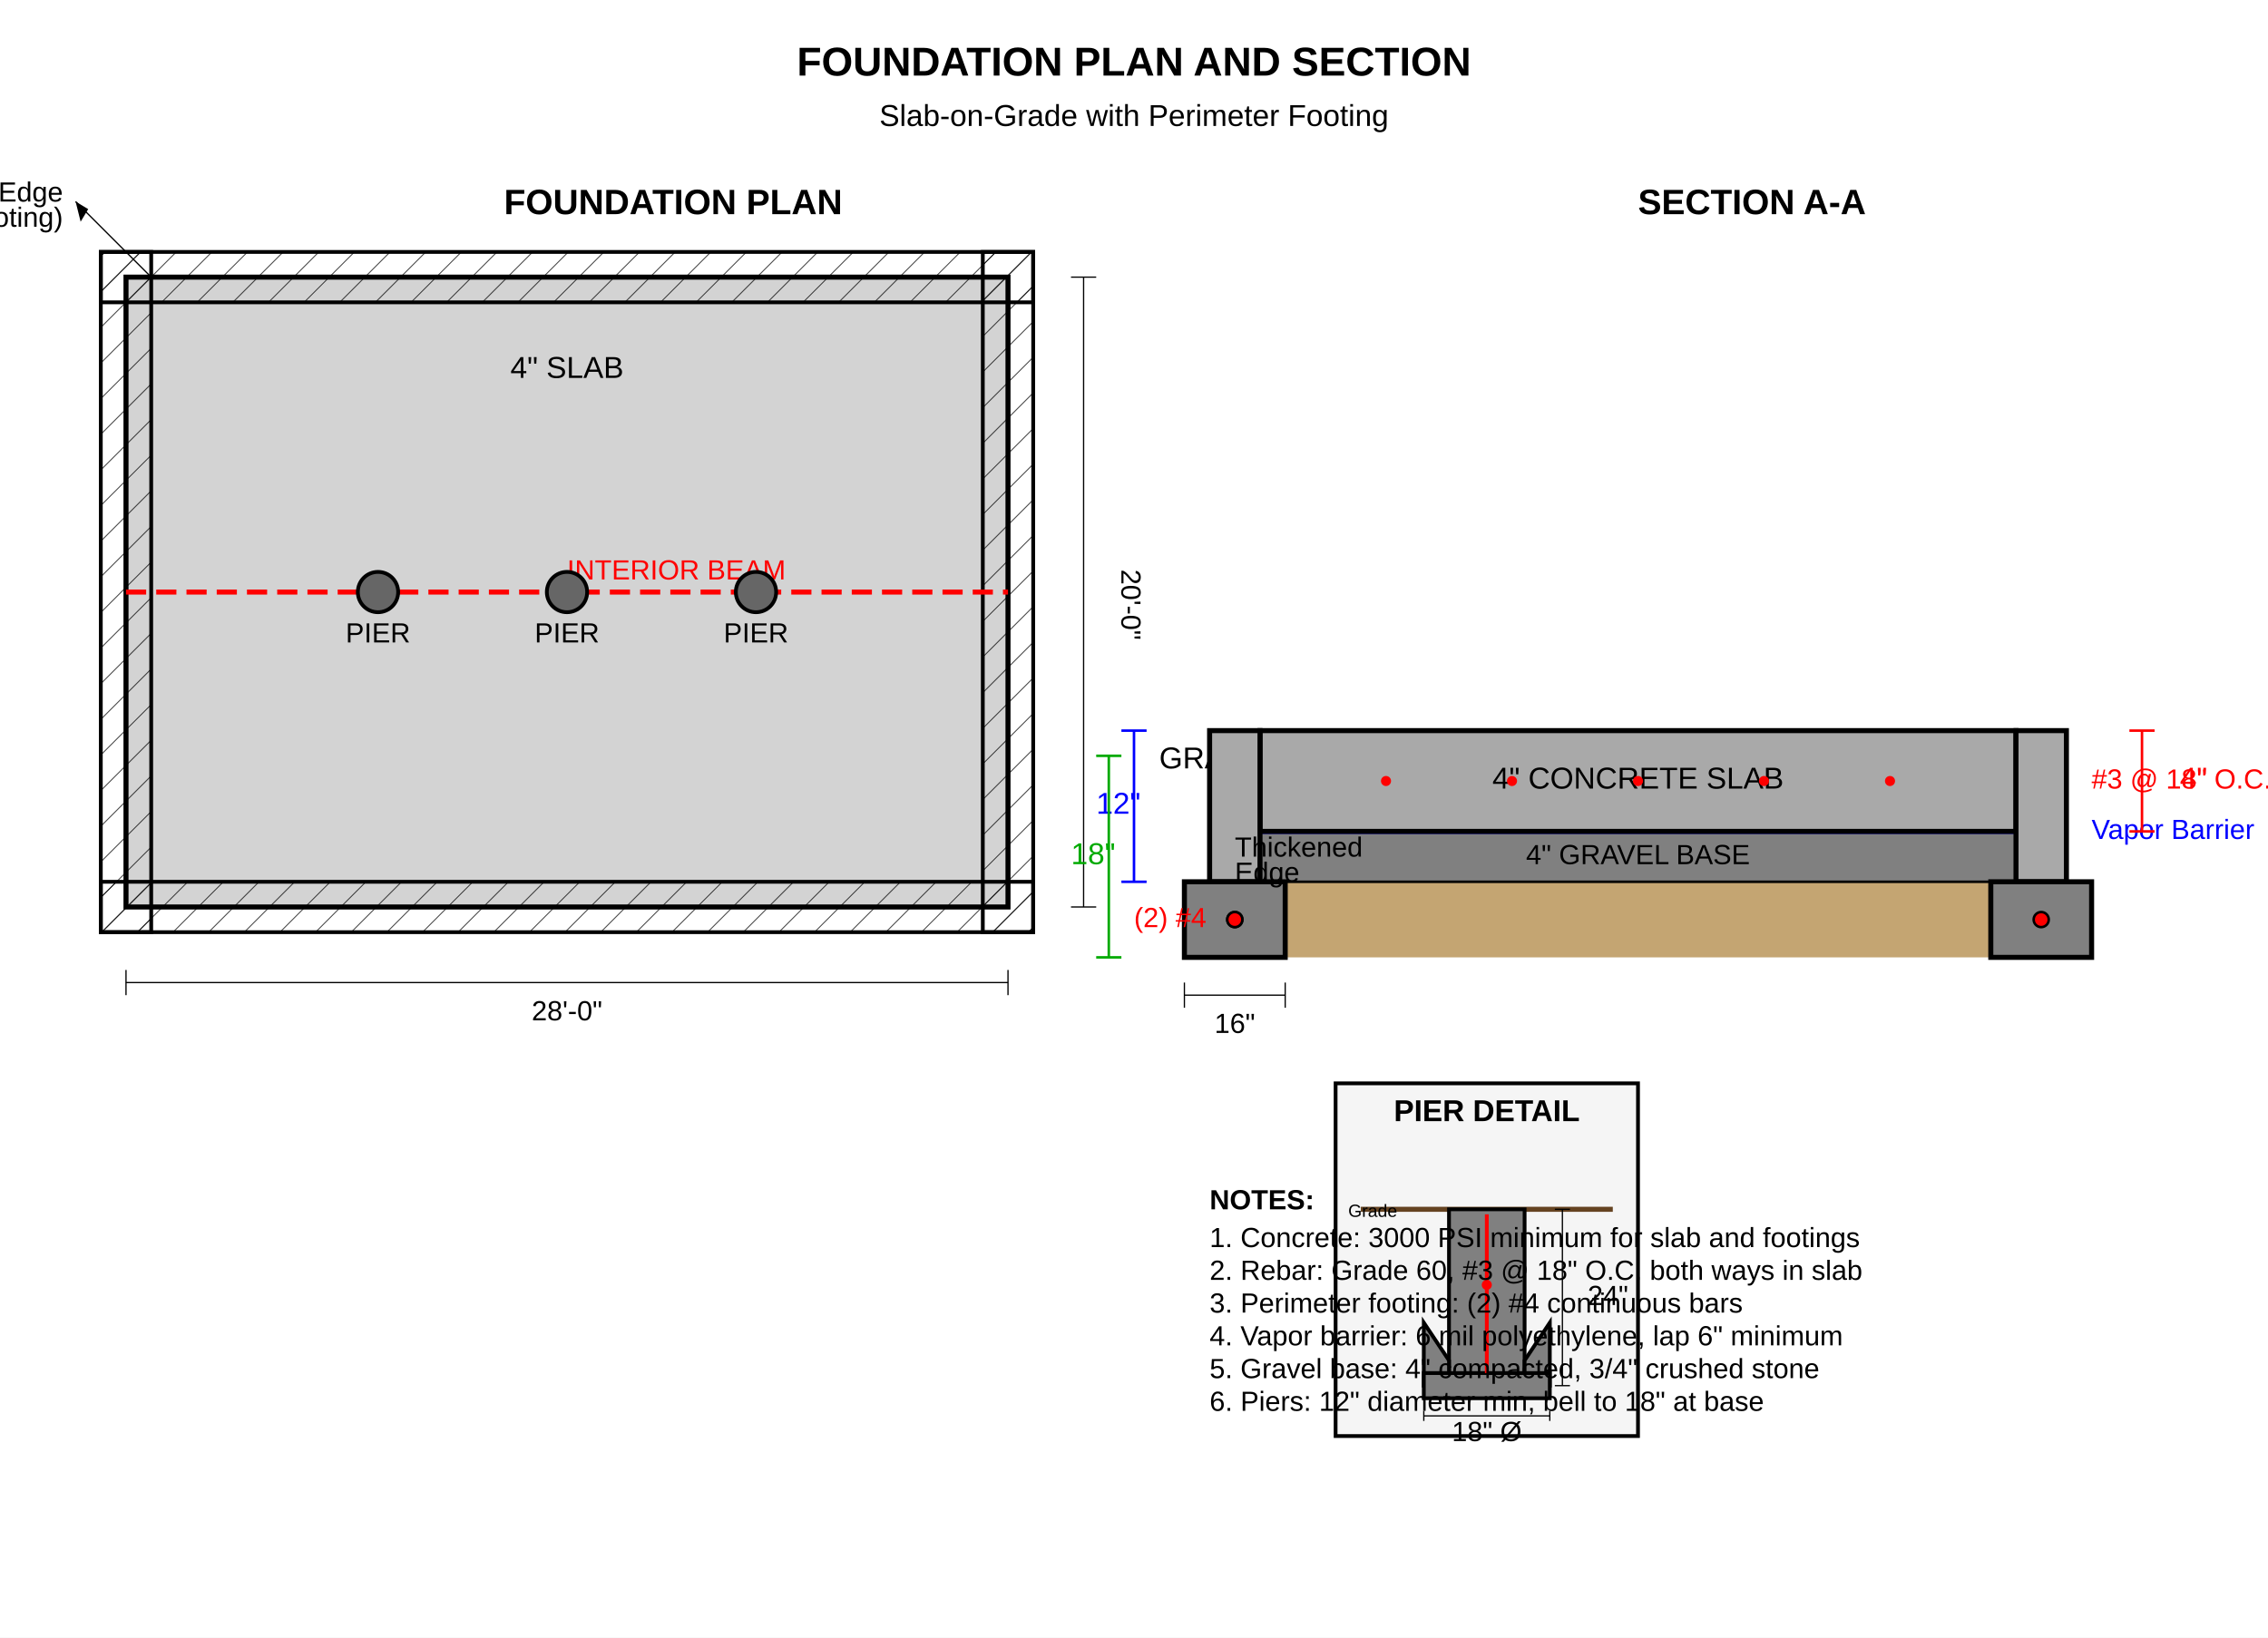
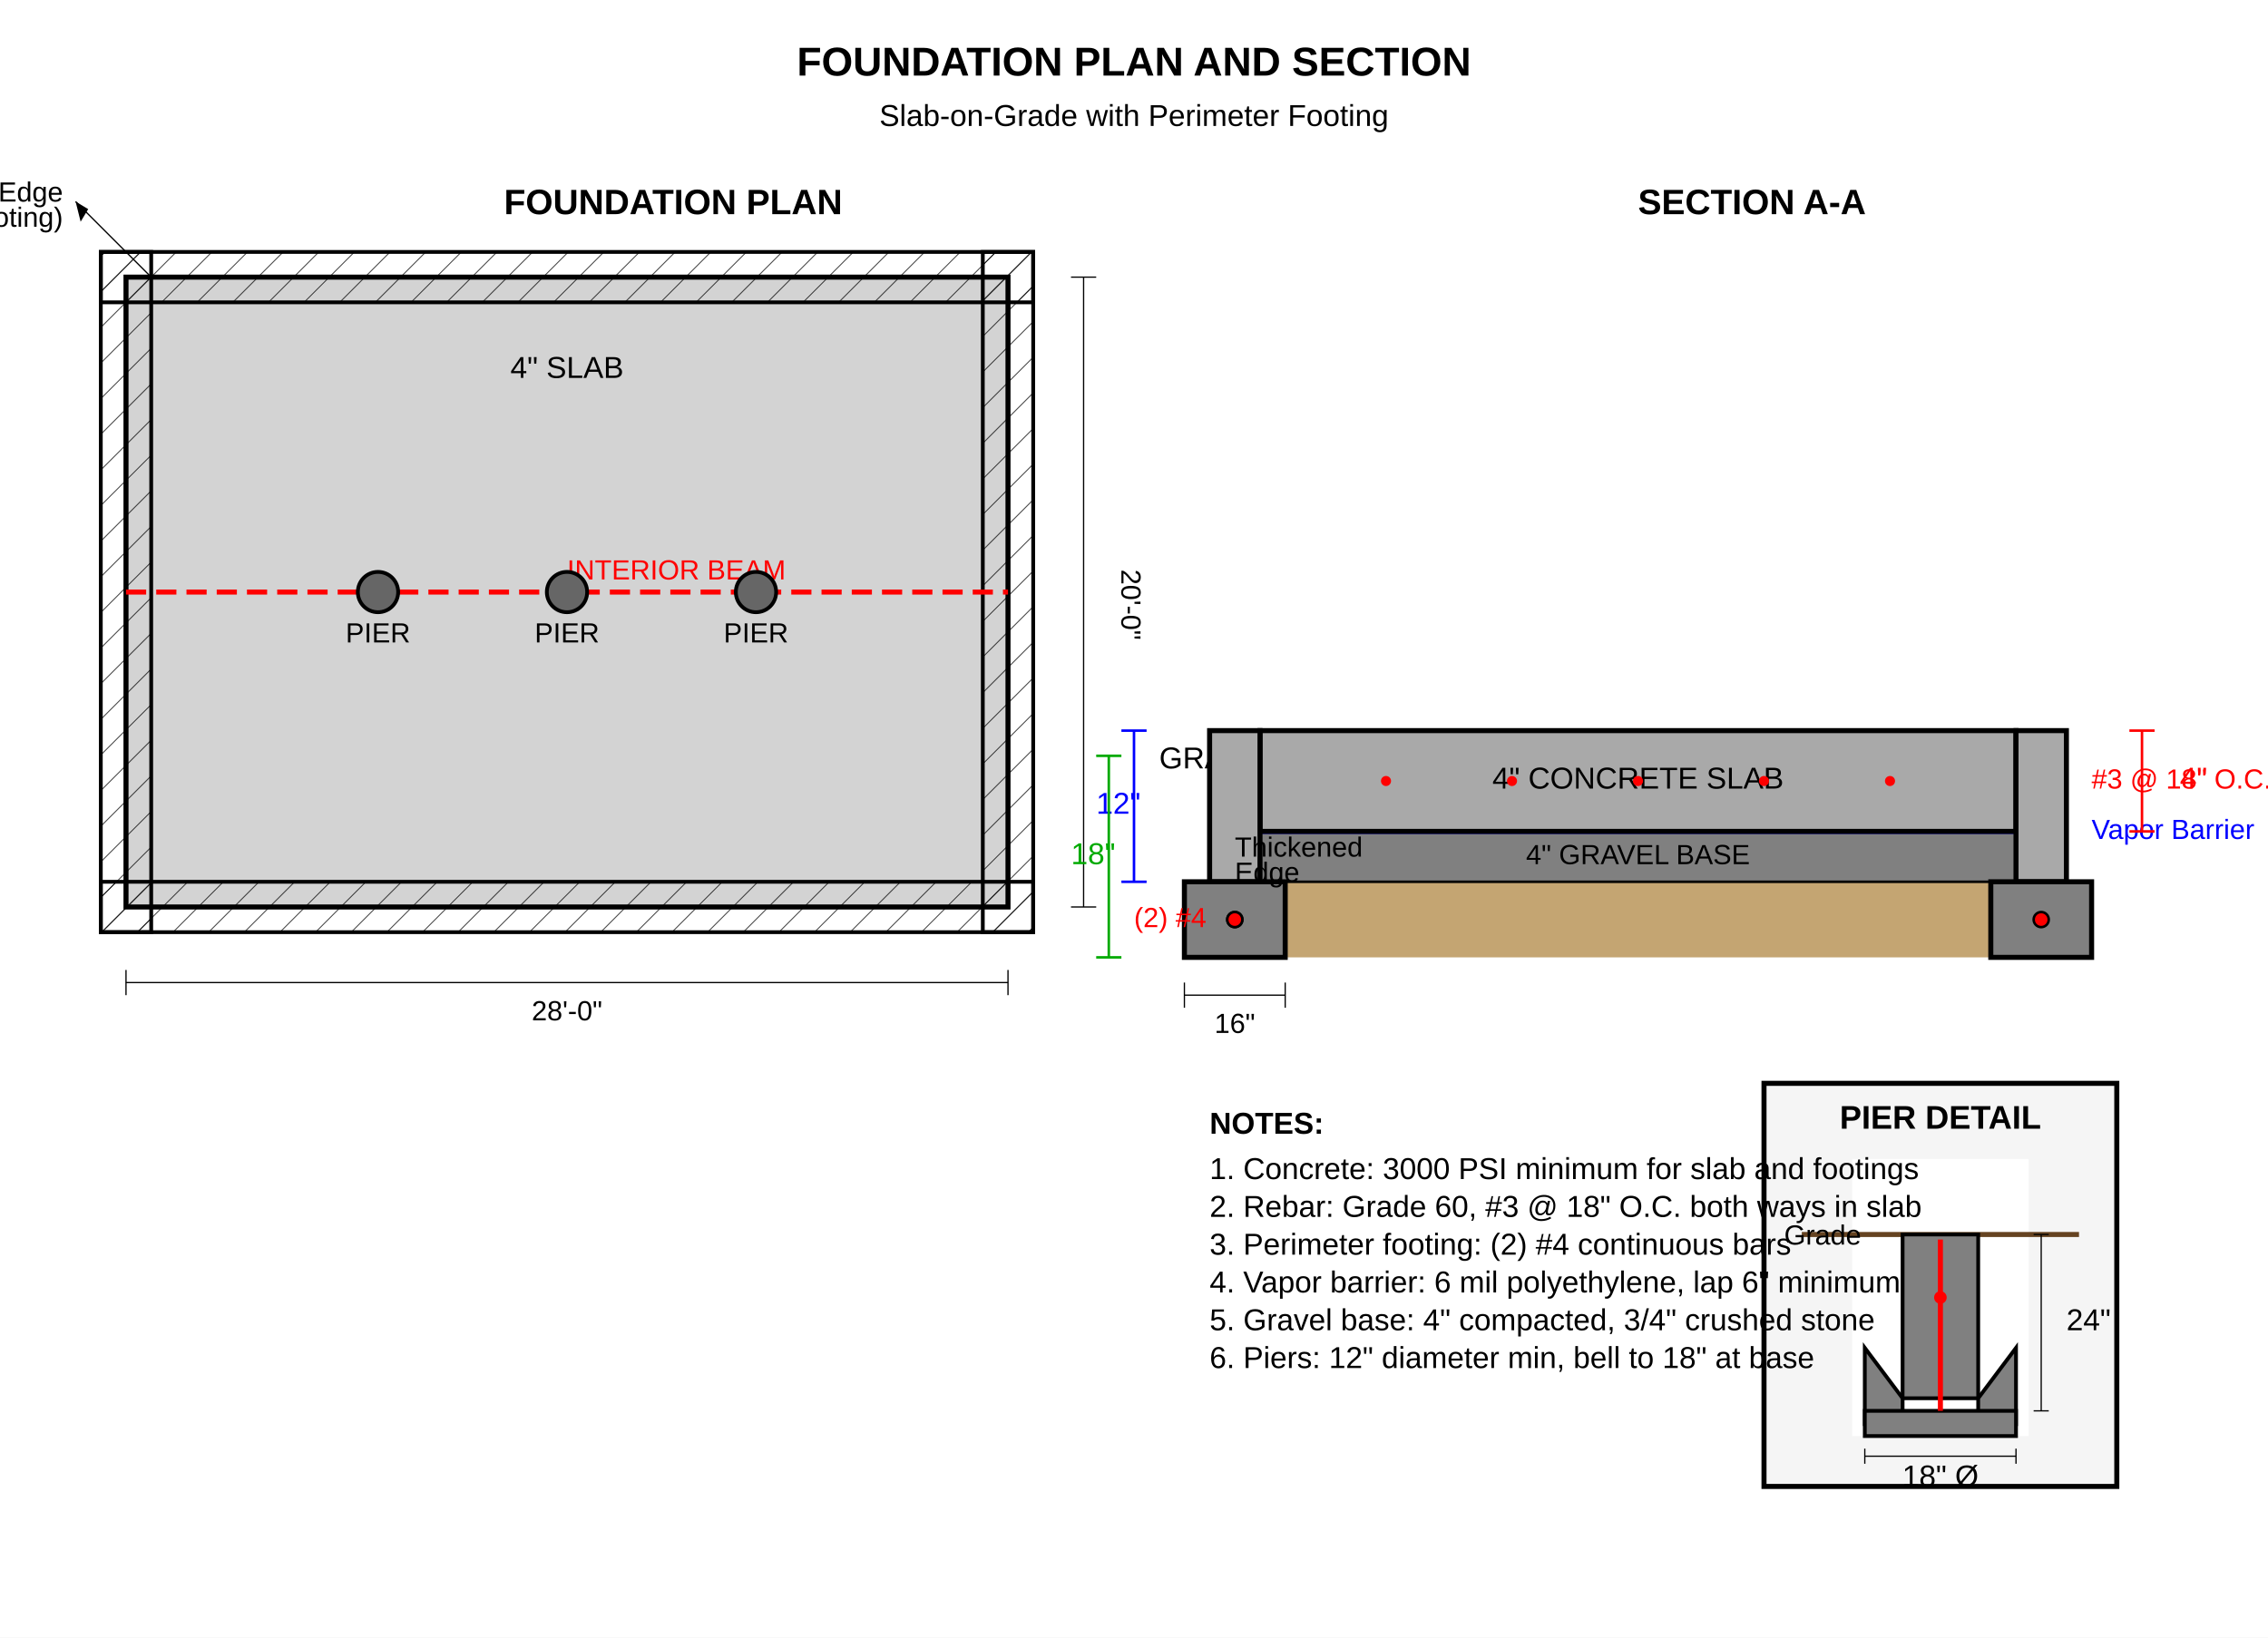
<svg xmlns="http://www.w3.org/2000/svg" width="900" height="650">
  <rect width="900" height="650" fill="#ffffff" />
  <text x="450" y="30" font-family="Arial" font-size="16" font-weight="bold" text-anchor="middle">FOUNDATION PLAN AND SECTION</text>
  <text x="450" y="50" font-family="Arial" font-size="12" text-anchor="middle">Slab-on-Grade with Perimeter Footing</text>
  <text x="200" y="85" font-family="Arial" font-size="14" font-weight="bold">FOUNDATION PLAN</text>
  <rect x="50" y="110" width="350" height="250" fill="#d3d3d3" stroke="#000" stroke-width="2" />
  <rect x="40" y="100" width="20" height="270" fill="url(#hatch)" stroke="#000" stroke-width="1.5" />
  <rect x="390" y="100" width="20" height="270" fill="url(#hatch)" stroke="#000" stroke-width="1.5" />
  <rect x="40" y="100" width="370" height="20" fill="url(#hatch)" stroke="#000" stroke-width="1.5" />
  <rect x="40" y="350" width="370" height="20" fill="url(#hatch)" stroke="#000" stroke-width="1.5" />
  <defs>
    <pattern id="hatch" width="10" height="10" patternUnits="userSpaceOnUse" patternTransform="rotate(45)">
      <line x1="0" y1="0" x2="0" y2="10" stroke="#000" stroke-width="0.5" />
    </pattern>
  </defs>
  <line x1="50" y1="235" x2="400" y2="235" stroke="#ff0000" stroke-width="2" stroke-dasharray="8,4" />
  <text x="225" y="230" font-family="Arial" font-size="11" fill="#ff0000">INTERIOR BEAM</text>
  <circle cx="150" cy="235" r="8" fill="#666" stroke="#000" stroke-width="1.5" />
  <text x="150" y="255" font-family="Arial" font-size="11" text-anchor="middle">PIER</text>
  <circle cx="225" cy="235" r="8" fill="#666" stroke="#000" stroke-width="1.5" />
  <text x="225" y="255" font-family="Arial" font-size="11" text-anchor="middle">PIER</text>
  <circle cx="300" cy="235" r="8" fill="#666" stroke="#000" stroke-width="1.5" />
  <text x="300" y="255" font-family="Arial" font-size="11" text-anchor="middle">PIER</text>
  <g>
    <line x1="50" y1="390" x2="400" y2="390" stroke="#000" stroke-width="0.5" />
    <line x1="50" y1="385" x2="50" y2="395" stroke="#000" stroke-width="0.5" />
    <line x1="400" y1="385" x2="400" y2="395" stroke="#000" stroke-width="0.5" />
    <text x="225" y="405" font-family="Arial" font-size="11" text-anchor="middle">28'-0"</text>
    <line x1="430" y1="110" x2="430" y2="360" stroke="#000" stroke-width="0.5" />
    <line x1="425" y1="110" x2="435" y2="110" stroke="#000" stroke-width="0.5" />
    <line x1="425" y1="360" x2="435" y2="360" stroke="#000" stroke-width="0.5" />
    <text x="445" y="240" font-family="Arial" font-size="11" transform="rotate(90 445 240)" text-anchor="middle">20'-0"</text>
  </g>
  <text x="225" y="150" font-family="Arial" font-size="12" text-anchor="middle">4" SLAB</text>
  <line x1="60" y1="110" x2="30" y2="80" stroke="#000" stroke-width="0.5" />
  <polygon points="30,80 35,83 32,88" fill="#000" />
  <text x="25" y="80" font-family="Arial" font-size="11" text-anchor="end">Thickened Edge</text>
  <text x="25" y="90" font-family="Arial" font-size="11" text-anchor="end">(Perimeter Footing)</text>
  <text x="650" y="85" font-family="Arial" font-size="14" font-weight="bold">SECTION A-A</text>
  <line x1="480" y1="300" x2="820" y2="300" stroke="#654321" stroke-width="3" />
  <text x="460" y="305" font-family="Arial" font-size="12">GRADE</text>
  <rect x="480" y="300" width="340" height="80" fill="#c4a572" stroke="none" />
  <rect x="500" y="330" width="300" height="20" fill="#808080" stroke="#000" stroke-width="1" />
  <text x="650" y="343" font-family="Arial" font-size="11" text-anchor="middle">4" GRAVEL BASE</text>
  <line x1="500" y1="330" x2="800" y2="330" stroke="#0000ff" stroke-width="2" />
  <text x="830" y="333" font-family="Arial" font-size="11" fill="#0000ff">Vapor Barrier</text>
  <rect x="500" y="290" width="300" height="40" fill="#a9a9a9" stroke="#000" stroke-width="2" />
  <text x="650" y="313" font-family="Arial" font-size="12" text-anchor="middle">4" CONCRETE SLAB</text>
  <circle cx="550" cy="310" r="2" fill="#ff0000" />
  <circle cx="600" cy="310" r="2" fill="#ff0000" />
  <circle cx="650" cy="310" r="2" fill="#ff0000" />
  <circle cx="700" cy="310" r="2" fill="#ff0000" />
  <circle cx="750" cy="310" r="2" fill="#ff0000" />
  <text x="830" y="313" font-family="Arial" font-size="11" fill="#ff0000">#3 @ 18" O.C.</text>
  <rect x="480" y="290" width="20" height="60" fill="#a9a9a9" stroke="#000" stroke-width="2" />
  <rect x="800" y="290" width="20" height="60" fill="#a9a9a9" stroke="#000" stroke-width="2" />
  <rect x="470" y="350" width="40" height="30" fill="#808080" stroke="#000" stroke-width="2" />
  <rect x="790" y="350" width="40" height="30" fill="#808080" stroke="#000" stroke-width="2" />
  <circle cx="490" cy="365" r="3" fill="#ff0000" stroke="#000" stroke-width="1" />
  <circle cx="490" cy="365" r="3" fill="#ff0000" stroke="#000" stroke-width="1" />
  <circle cx="810" cy="365" r="3" fill="#ff0000" stroke="#000" stroke-width="1" />
  <text x="450" y="368" font-family="Arial" font-size="11" fill="#ff0000">(2) #4</text>
  <g>
    <line x1="850" y1="290" x2="850" y2="330" stroke="#ff0000" stroke-width="1" />
    <line x1="845" y1="290" x2="855" y2="290" stroke="#ff0000" stroke-width="1" />
    <line x1="845" y1="330" x2="855" y2="330" stroke="#ff0000" stroke-width="1" />
    <text x="865" y="313" font-family="Arial" font-size="12" fill="#ff0000">4"</text>
    <line x1="450" y1="290" x2="450" y2="350" stroke="#0000ff" stroke-width="1" />
    <line x1="445" y1="290" x2="455" y2="290" stroke="#0000ff" stroke-width="1" />
    <line x1="445" y1="350" x2="455" y2="350" stroke="#0000ff" stroke-width="1" />
    <text x="435" y="323" font-family="Arial" font-size="12" fill="#0000ff">12"</text>
    <line x1="440" y1="300" x2="440" y2="380" stroke="#00aa00" stroke-width="1" />
    <line x1="435" y1="300" x2="445" y2="300" stroke="#00aa00" stroke-width="1" />
    <line x1="435" y1="380" x2="445" y2="380" stroke="#00aa00" stroke-width="1" />
    <text x="425" y="343" font-family="Arial" font-size="12" fill="#00aa00">18"</text>
    <line x1="470" y1="395" x2="510" y2="395" stroke="#000" stroke-width="0.5" />
    <line x1="470" y1="390" x2="470" y2="400" stroke="#000" stroke-width="0.5" />
    <line x1="510" y1="390" x2="510" y2="400" stroke="#000" stroke-width="0.5" />
    <text x="490" y="410" font-family="Arial" font-size="11" text-anchor="middle">16"</text>
  </g>
  <text x="490" y="340" font-family="Arial" font-size="11">Thickened</text>
  <text x="490" y="350" font-family="Arial" font-size="11">Edge</text>
-   <g transform="translate(530, 430)">
-     <rect x="0" y="0" width="120" height="140" fill="#f5f5f5" stroke="#000" stroke-width="1.5" />
-     <text x="60" y="15" font-family="Arial" font-size="12" font-weight="bold" text-anchor="middle">PIER DETAIL</text>
-     <line x1="10" y1="50" x2="110" y2="50" stroke="#654321" stroke-width="2" />
-     <text x="5" y="53" font-family="Arial" font-size="7">Grade</text>
-     <rect x="45" y="50" width="30" height="70" fill="#808080" stroke="#000" stroke-width="1.5" />
-     <path d="M 35 120 L 45 120 L 45 110 L 35 95 Z" fill="#808080" stroke="#000" stroke-width="1.5" />
-     <path d="M 85 120 L 75 120 L 75 110 L 85 95 Z" fill="#808080" stroke="#000" stroke-width="1.5" />
-     <rect x="35" y="115" width="50" height="10" fill="#808080" stroke="#000" stroke-width="1.5" />
-     <circle cx="60" cy="80" r="2" fill="#ff0000" />
-     <line x1="60" y1="52" x2="60" y2="115" stroke="#ff0000" stroke-width="1.5" />
-     <line x1="90" y1="50" x2="90" y2="120" stroke="#000" stroke-width="0.5" />
-     <line x1="87" y1="50" x2="93" y2="50" stroke="#000" stroke-width="0.5" />
-     <line x1="87" y1="120" x2="93" y2="120" stroke="#000" stroke-width="0.5" />
-     <text x="100" y="88" font-family="Arial" font-size="11">24"</text>
-     <line x1="35" y1="132" x2="85" y2="132" stroke="#000" stroke-width="0.5" />
-     <line x1="35" y1="130" x2="35" y2="134" stroke="#000" stroke-width="0.5" />
-     <line x1="85" y1="130" x2="85" y2="134" stroke="#000" stroke-width="0.5" />
-     <text x="60" y="142" font-family="Arial" font-size="11" text-anchor="middle">18" Ø</text>
+   <g transform="translate(700, 430)">
+     <rect x="0" y="0" width="140" height="160" fill="#f5f5f5" stroke="#000" stroke-width="2" />
+     <text x="70" y="18" font-family="Arial" font-size="13" font-weight="bold" text-anchor="middle">PIER DETAIL</text>
+     <rect x="35" y="30" width="70" height="110" fill="#ffffff" stroke="none" />
+     <line x1="15" y1="60" x2="125" y2="60" stroke="#654321" stroke-width="2" />
+     <text x="8" y="64" font-family="Arial" font-size="11">Grade</text>
+     <rect x="55" y="60" width="30" height="65" fill="#808080" stroke="#000" stroke-width="1.5" />
+     <path d="M 40 135 L 55 130 L 55 125 L 40 105 Z" fill="#808080" stroke="#000" stroke-width="1.5" />
+     <path d="M 100 135 L 85 130 L 85 125 L 100 105 Z" fill="#808080" stroke="#000" stroke-width="1.5" />
+     <rect x="40" y="130" width="60" height="10" fill="#808080" stroke="#000" stroke-width="1.5" />
+     <circle cx="70" cy="85" r="2.5" fill="#ff0000" />
+     <line x1="70" y1="62" x2="70" y2="130" stroke="#ff0000" stroke-width="2" />
+     <line x1="110" y1="60" x2="110" y2="130" stroke="#000" stroke-width="0.5" />
+     <line x1="107" y1="60" x2="113" y2="60" stroke="#000" stroke-width="0.5" />
+     <line x1="107" y1="130" x2="113" y2="130" stroke="#000" stroke-width="0.5" />
+     <text x="120" y="98" font-family="Arial" font-size="12">24"</text>
+     <line x1="40" y1="148" x2="100" y2="148" stroke="#000" stroke-width="0.5" />
+     <line x1="40" y1="145" x2="40" y2="151" stroke="#000" stroke-width="0.5" />
+     <line x1="100" y1="145" x2="100" y2="151" stroke="#000" stroke-width="0.5" />
+     <text x="70" y="160" font-family="Arial" font-size="12" text-anchor="middle">18" Ø</text>
  </g>
-   <g transform="translate(480, 480)">
-     <text x="0" y="0" font-family="Arial" font-size="11" font-weight="bold">NOTES:</text>
-     <text x="0" y="15" font-family="Arial" font-size="11">1. Concrete: 3000 PSI minimum for slab and footings</text>
-     <text x="0" y="28" font-family="Arial" font-size="11">2. Rebar: Grade 60, #3 @ 18" O.C. both ways in slab</text>
-     <text x="0" y="41" font-family="Arial" font-size="11">3. Perimeter footing: (2) #4 continuous bars</text>
-     <text x="0" y="54" font-family="Arial" font-size="11">4. Vapor barrier: 6 mil polyethylene, lap 6" minimum</text>
-     <text x="0" y="67" font-family="Arial" font-size="11">5. Gravel base: 4" compacted, 3/4" crushed stone</text>
-     <text x="0" y="80" font-family="Arial" font-size="11">6. Piers: 12" diameter min, bell to 18" at base</text>
+   <g transform="translate(480, 450)">
+     <text x="0" y="0" font-family="Arial" font-size="12" font-weight="bold">NOTES:</text>
+     <text x="0" y="18" font-family="Arial" font-size="12">1. Concrete: 3000 PSI minimum for slab and footings</text>
+     <text x="0" y="33" font-family="Arial" font-size="12">2. Rebar: Grade 60, #3 @ 18" O.C. both ways in slab</text>
+     <text x="0" y="48" font-family="Arial" font-size="12">3. Perimeter footing: (2) #4 continuous bars</text>
+     <text x="0" y="63" font-family="Arial" font-size="12">4. Vapor barrier: 6 mil polyethylene, lap 6" minimum</text>
+     <text x="0" y="78" font-family="Arial" font-size="12">5. Gravel base: 4" compacted, 3/4" crushed stone</text>
+     <text x="0" y="93" font-family="Arial" font-size="12">6. Piers: 12" diameter min, bell to 18" at base</text>
  </g>
</svg>
